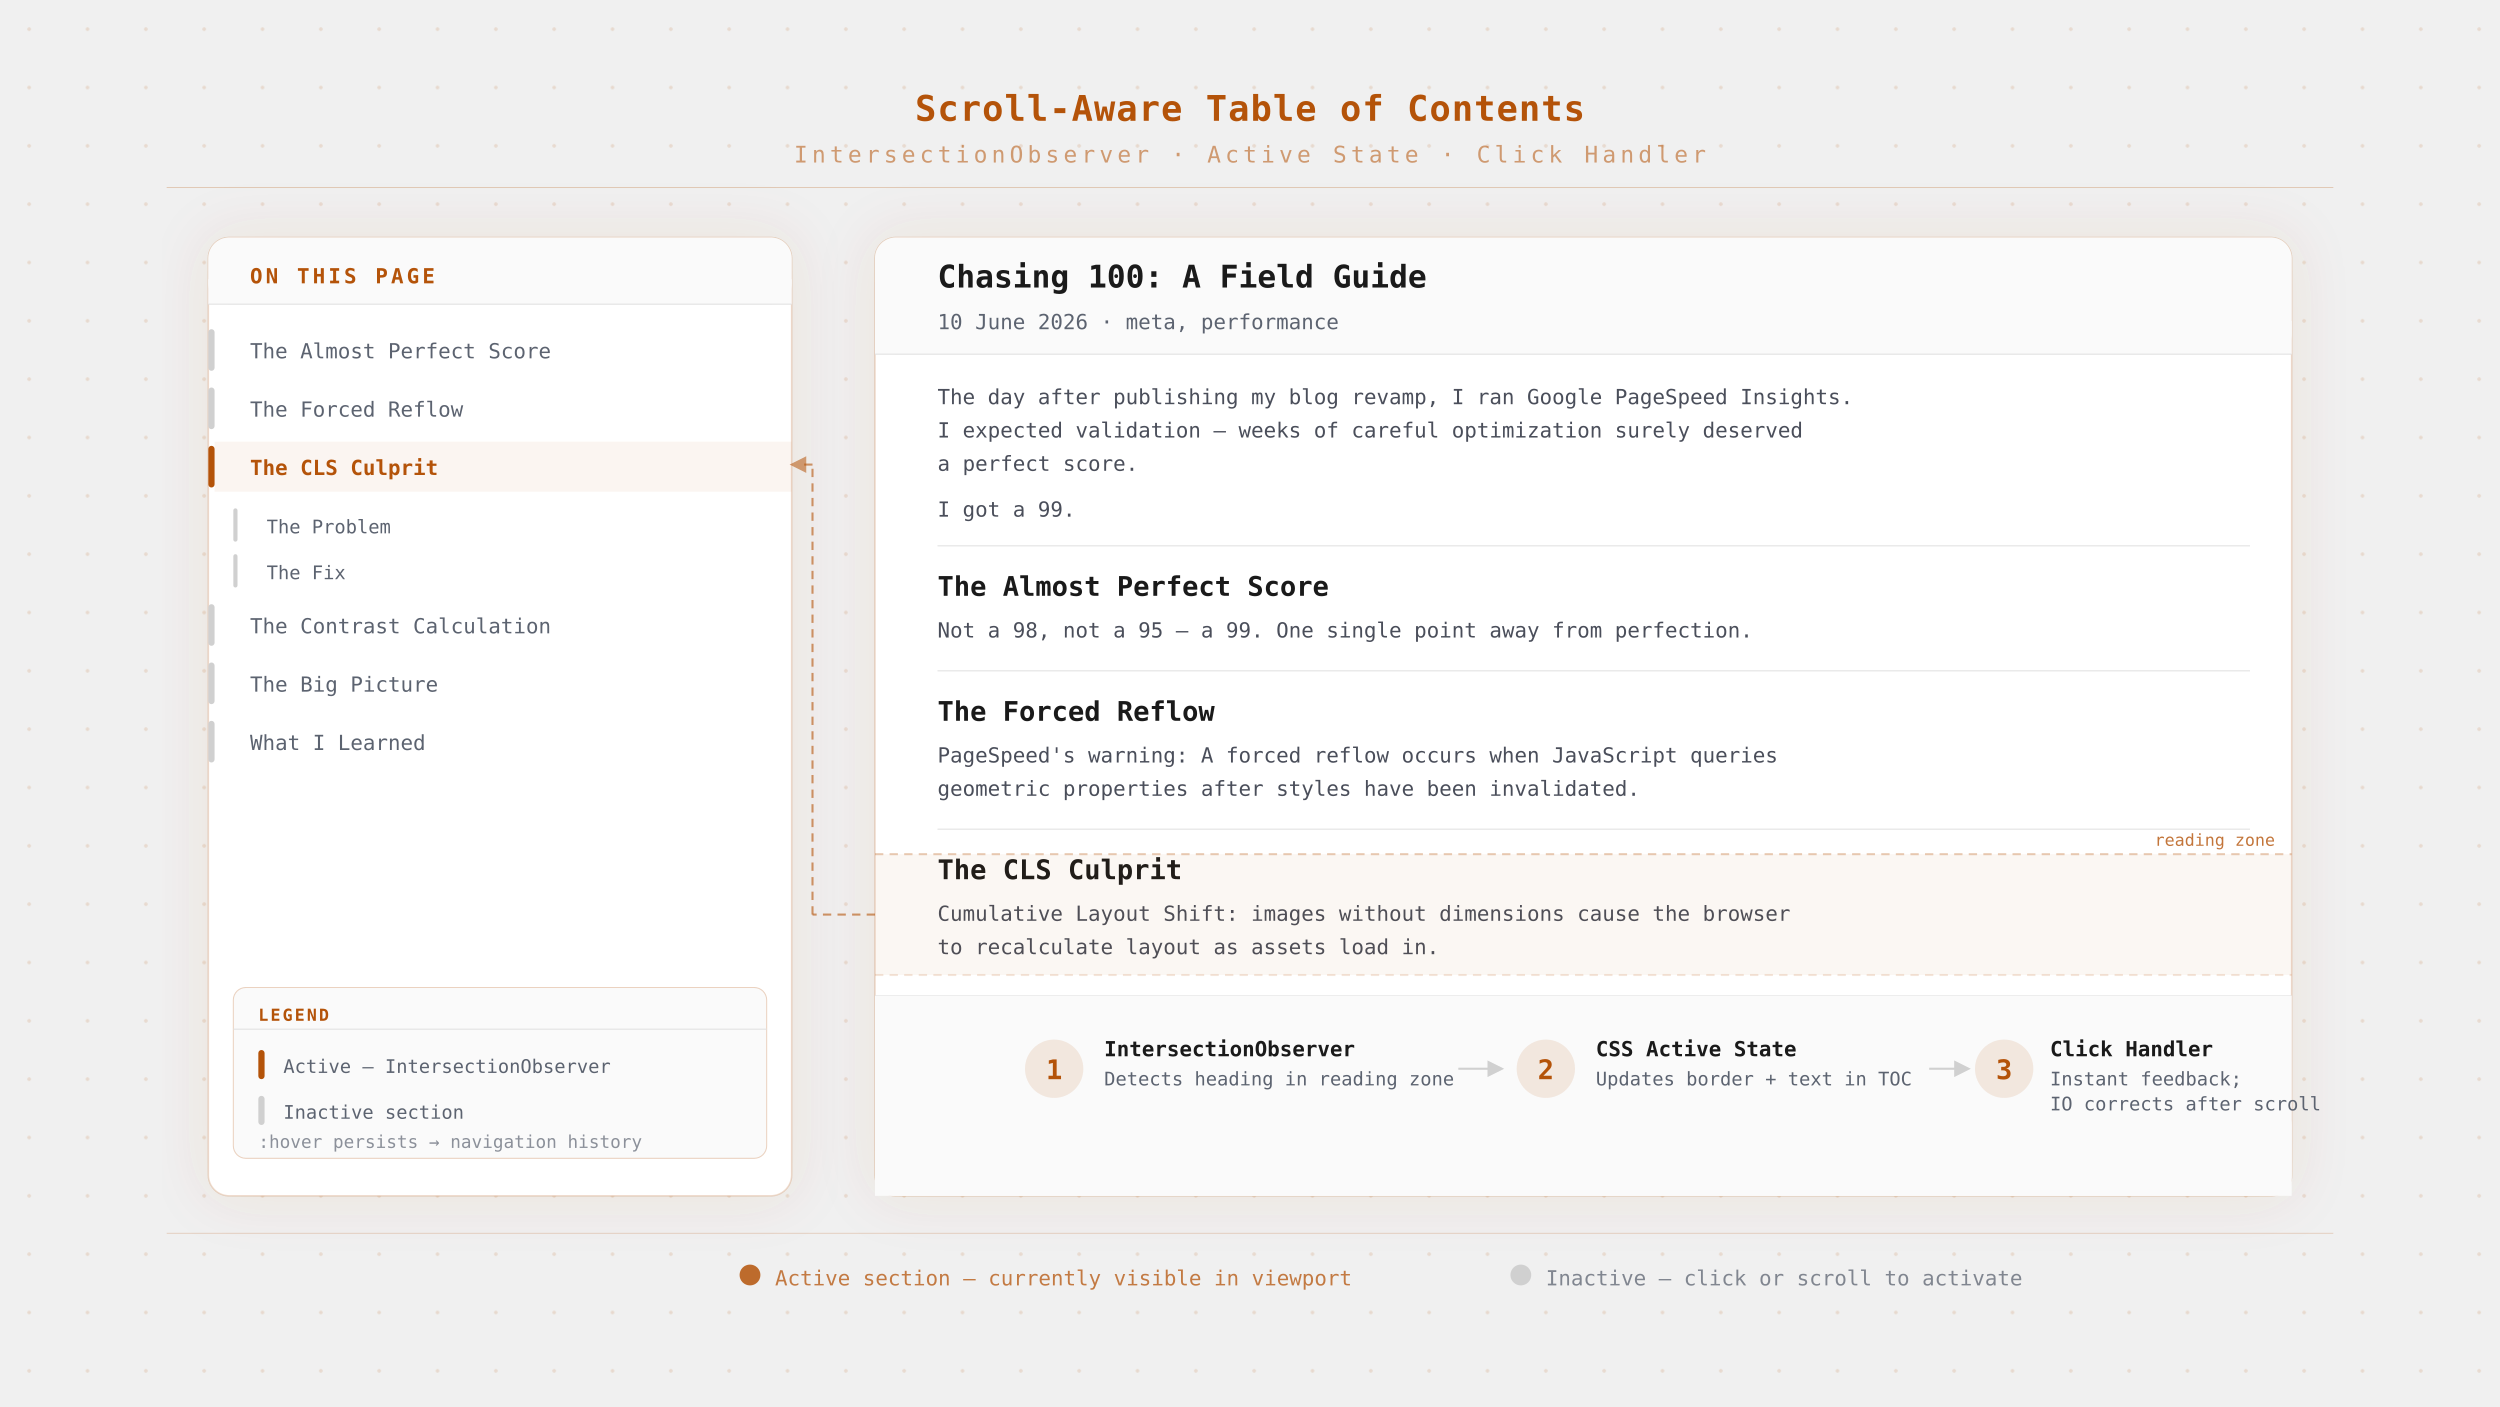
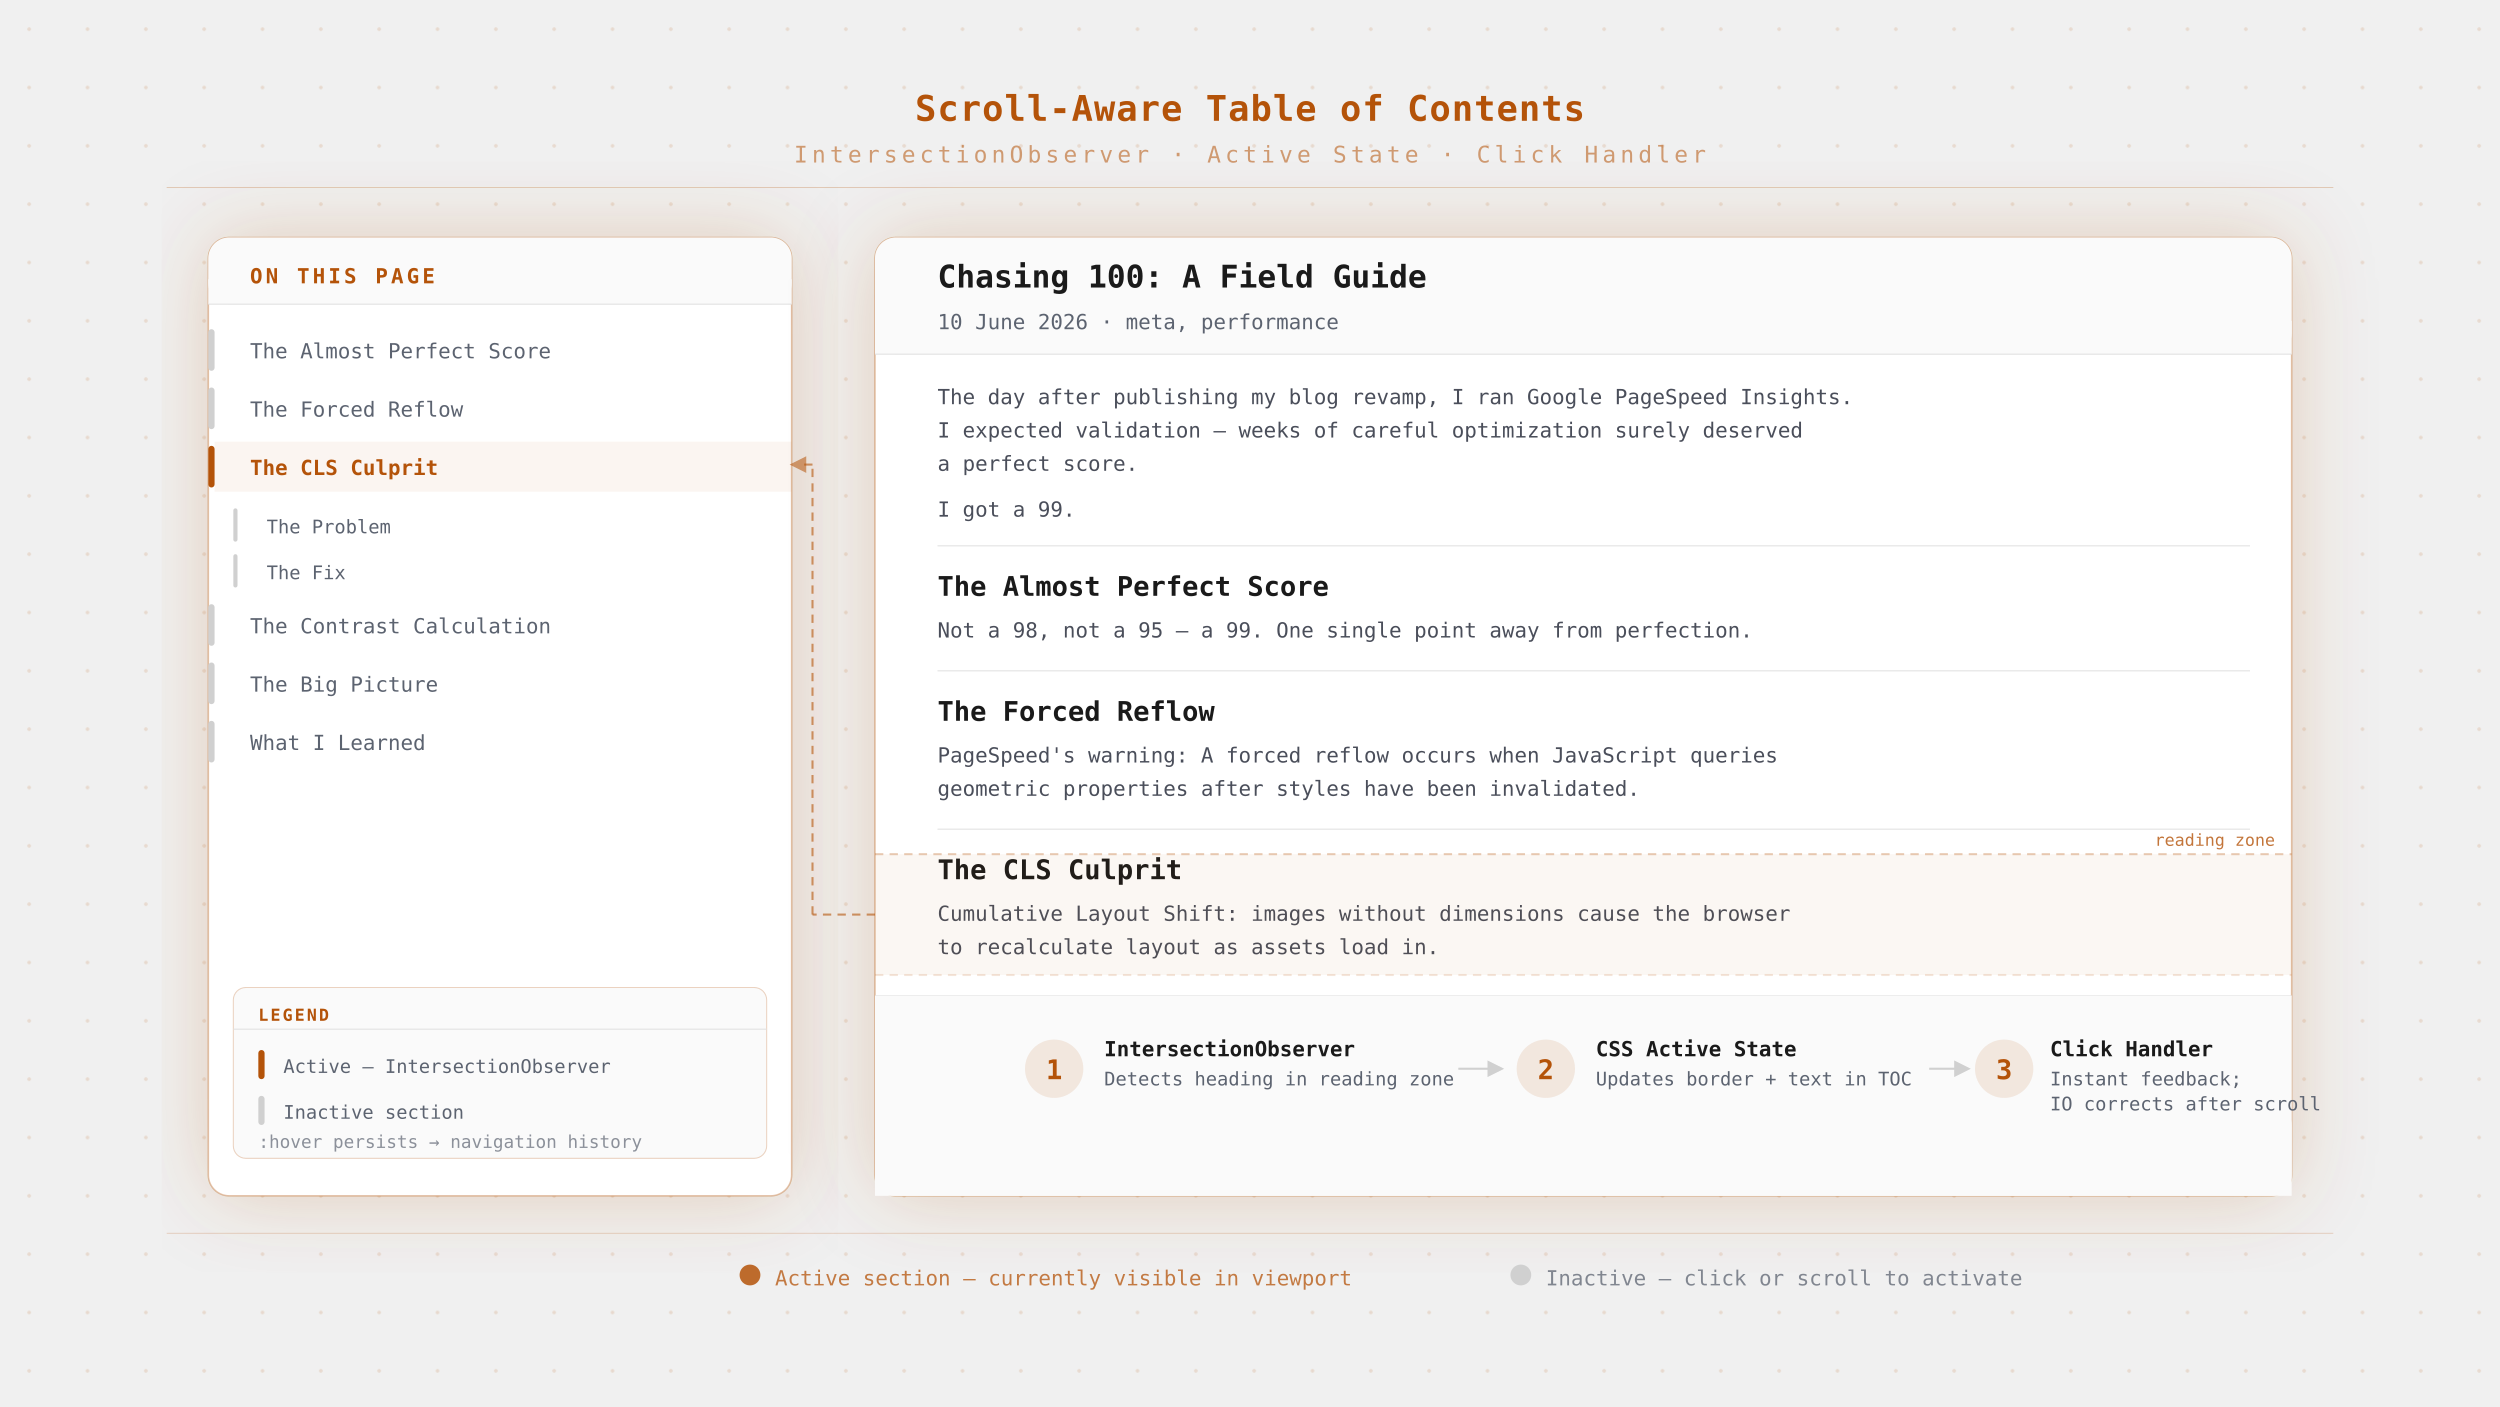
<svg xmlns="http://www.w3.org/2000/svg" width="1200" height="675" viewBox="0 0 1200 675" fill="none">
  <defs>
    <filter id="cardShadow" x="-8%" y="-8%" width="116%" height="116%">
      <feDropShadow dx="0" dy="2" stdDeviation="6" flood-color="#000000" flood-opacity="0.18" />
-       <feDropShadow dx="0" dy="0" stdDeviation="14" flood-color="#B45309" flood-opacity="0.10" />
+       <feDropShadow dx="0" dy="0" stdDeviation="20" flood-color="#B45309" flood-opacity="0.22" />
    </filter>
    <pattern id="dotgrid" x="0" y="0" width="28" height="28" patternUnits="userSpaceOnUse">
      <circle cx="14" cy="14" r="0.9" fill="#B45309" opacity="0.14" />
    </pattern>
  </defs>
  <rect width="1200" height="675" fill="url(#dotgrid)" />
  <g transform="translate(0,14)">
    <text x="600" y="44" text-anchor="middle" font-family="ui-monospace,monospace" font-size="17" font-weight="700" fill="#B45309" letter-spacing="0.5">Scroll-Aware Table of Contents</text>
    <text x="600" y="64" text-anchor="middle" font-family="ui-monospace,monospace" font-size="11" fill="#B45309" opacity="0.55" letter-spacing="2">IntersectionObserver  ·  Active State  ·  Click Handler</text>
    <line x1="80" y1="76" x2="1120" y2="76" stroke="#B45309" stroke-width="0.5" opacity="0.25" />
-     <rect x="100" y="100" width="280" height="460" rx="10" fill="#ffffff" stroke="#B45309" stroke-width="0.75" stroke-opacity="0.2" filter="url(#cardShadow)" />
+     <rect x="100" y="100" width="280" height="460" rx="10" fill="#ffffff" stroke="#B45309" stroke-width="0.75" stroke-opacity="0.35" filter="url(#cardShadow)" />
    <rect x="100" y="100" width="280" height="32" rx="10" fill="#fafafa" />
    <rect x="100" y="120" width="280" height="12" fill="#fafafa" />
    <text x="120" y="122" font-family="ui-monospace,monospace" font-size="10" fill="#B45309" font-weight="600" letter-spacing="1.5">ON THIS PAGE</text>
    <line x1="100" y1="132" x2="380" y2="132" stroke="#e0e0e0" stroke-width="0.5" />
    <rect x="100" y="144" width="3" height="20" rx="1.5" fill="#d0d0d0" />
    <text x="120" y="158" font-family="ui-monospace,monospace" font-size="10" fill="#5c6370">The Almost Perfect Score</text>
    <rect x="100" y="172" width="3" height="20" rx="1.5" fill="#d0d0d0" />
    <text x="120" y="186" font-family="ui-monospace,monospace" font-size="10" fill="#5c6370">The Forced Reflow</text>
    <rect x="100" y="200" width="3" height="20" rx="1.5" fill="#B45309" />
    <rect x="103" y="198" width="277" height="24" fill="#B45309" opacity="0.06" />
    <text x="120" y="214" font-family="ui-monospace,monospace" font-size="10" fill="#B45309" font-weight="600">The CLS Culprit</text>
    <rect x="112" y="230" width="2" height="16" rx="1" fill="#d0d0d0" />
    <text x="128" y="242" font-family="ui-monospace,monospace" font-size="9" fill="#5c6370">The Problem</text>
    <rect x="112" y="252" width="2" height="16" rx="1" fill="#d0d0d0" />
    <text x="128" y="264" font-family="ui-monospace,monospace" font-size="9" fill="#5c6370">The Fix</text>
    <rect x="100" y="276" width="3" height="20" rx="1.5" fill="#d0d0d0" />
    <text x="120" y="290" font-family="ui-monospace,monospace" font-size="10" fill="#5c6370">The Contrast Calculation</text>
    <rect x="100" y="304" width="3" height="20" rx="1.5" fill="#d0d0d0" />
    <text x="120" y="318" font-family="ui-monospace,monospace" font-size="10" fill="#5c6370">The Big Picture</text>
    <rect x="100" y="332" width="3" height="20" rx="1.5" fill="#d0d0d0" />
    <text x="120" y="346" font-family="ui-monospace,monospace" font-size="10" fill="#5c6370">What I Learned</text>
    <rect x="112" y="460" width="256" height="82" rx="6" fill="#fafafa" stroke="#B45309" stroke-width="0.5" stroke-opacity="0.25" />
    <text x="124" y="476" font-family="ui-monospace,monospace" font-size="8" fill="#B45309" font-weight="600" letter-spacing="1">LEGEND</text>
    <line x1="112" y1="480" x2="368" y2="480" stroke="#e0e0e0" stroke-width="0.5" />
    <rect x="124" y="490" width="3" height="14" rx="1.5" fill="#B45309" />
    <text x="136" y="501" font-family="ui-monospace,monospace" font-size="9" fill="#5c6370">Active — IntersectionObserver</text>
    <rect x="124" y="512" width="3" height="14" rx="1.5" fill="#d0d0d0" />
    <text x="136" y="523" font-family="ui-monospace,monospace" font-size="9" fill="#5c6370">Inactive section</text>
    <text x="124" y="537" font-family="ui-monospace,monospace" font-size="8.5" fill="#5c6370" opacity="0.7">:hover persists → navigation history</text>
-     <rect x="420" y="100" width="680" height="460" rx="10" fill="#ffffff" stroke="#B45309" stroke-width="0.75" stroke-opacity="0.2" filter="url(#cardShadow)" />
+     <rect x="420" y="100" width="680" height="460" rx="10" fill="#ffffff" stroke="#B45309" stroke-width="0.75" stroke-opacity="0.35" filter="url(#cardShadow)" />
    <rect x="420" y="100" width="680" height="56" rx="10" fill="#fafafa" />
    <rect x="420" y="140" width="680" height="16" fill="#fafafa" />
    <text x="450" y="124" font-family="ui-monospace,monospace" font-size="15" fill="#1a1a1a" font-weight="700">Chasing 100: A Field Guide</text>
    <text x="450" y="144" font-family="ui-monospace,monospace" font-size="10" fill="#5c6370">10 June 2026  ·  meta, performance</text>
    <line x1="420" y1="156" x2="1100" y2="156" stroke="#e0e0e0" stroke-width="0.5" />
    <text x="450" y="180" font-family="ui-monospace,monospace" font-size="10" fill="#4a4e5a">The day after publishing my blog revamp, I ran Google PageSpeed Insights.</text>
    <text x="450" y="196" font-family="ui-monospace,monospace" font-size="10" fill="#4a4e5a">I expected validation — weeks of careful optimization surely deserved</text>
    <text x="450" y="212" font-family="ui-monospace,monospace" font-size="10" fill="#4a4e5a">a perfect score.</text>
    <text x="450" y="234" font-family="ui-monospace,monospace" font-size="10" fill="#4a4e5a">I got a 99.</text>
    <line x1="450" y1="248" x2="1080" y2="248" stroke="#e0e0e0" stroke-width="0.5" />
    <text x="450" y="272" font-family="ui-monospace,monospace" font-size="13" fill="#1a1a1a" font-weight="700">The Almost Perfect Score</text>
    <text x="450" y="292" font-family="ui-monospace,monospace" font-size="10" fill="#4a4e5a">Not a 98, not a 95 — a 99. One single point away from perfection.</text>
    <line x1="450" y1="308" x2="1080" y2="308" stroke="#e0e0e0" stroke-width="0.5" />
    <text x="450" y="332" font-family="ui-monospace,monospace" font-size="13" fill="#1a1a1a" font-weight="700">The Forced Reflow</text>
    <text x="450" y="352" font-family="ui-monospace,monospace" font-size="10" fill="#4a4e5a">PageSpeed's warning: A forced reflow occurs when JavaScript queries</text>
    <text x="450" y="368" font-family="ui-monospace,monospace" font-size="10" fill="#4a4e5a">geometric properties after styles have been invalidated.</text>
    <line x1="450" y1="384" x2="1080" y2="384" stroke="#e0e0e0" stroke-width="0.5" />
    <text x="450" y="408" font-family="ui-monospace,monospace" font-size="13" fill="#1a1a1a" font-weight="700">The CLS Culprit</text>
    <text x="450" y="428" font-family="ui-monospace,monospace" font-size="10" fill="#4a4e5a">Cumulative Layout Shift: images without dimensions cause the browser</text>
    <text x="450" y="444" font-family="ui-monospace,monospace" font-size="10" fill="#4a4e5a">to recalculate layout as assets load in.</text>
    <rect x="420" y="396" width="680" height="58" fill="#B45309" opacity="0.05" />
    <line x1="420" y1="396" x2="1100" y2="396" stroke="#B45309" stroke-width="1" opacity="0.3" stroke-dasharray="4 3" />
    <line x1="420" y1="454" x2="1100" y2="454" stroke="#B45309" stroke-width="1" opacity="0.15" stroke-dasharray="4 3" />
    <text x="1092" y="392" text-anchor="end" font-family="ui-monospace,monospace" font-size="8" fill="#B45309" opacity="0.8">reading zone</text>
    <line x1="420" y1="425" x2="390" y2="425" stroke="#B45309" stroke-width="1" stroke-dasharray="4 3" opacity="0.6" />
    <line x1="390" y1="425" x2="390" y2="209" stroke="#B45309" stroke-width="1" stroke-dasharray="4 3" opacity="0.6" />
    <line x1="390" y1="209" x2="383" y2="209" stroke="#B45309" stroke-width="1" stroke-dasharray="4 3" opacity="0.6" />
    <polygon points="387,205 379,209 387,213" fill="#B45309" opacity="0.55" />
    <line x1="420" y1="464" x2="1100" y2="464" stroke="#e0e0e0" stroke-width="0.5" />
    <rect x="420" y="464" width="680" height="96" rx="0" fill="#fafafa" />
    <rect x="420" y="516" width="680" height="44" rx="10" fill="#fafafa" />
    <circle cx="506" cy="499" r="14" fill="#B45309" opacity="0.12" />
    <text x="506" y="504" text-anchor="middle" font-family="ui-monospace,monospace" font-size="13" fill="#B45309" font-weight="700">1</text>
    <text x="530" y="493" font-family="ui-monospace,monospace" font-size="10" fill="#1a1a1a" font-weight="600">IntersectionObserver</text>
    <text x="530" y="507" font-family="ui-monospace,monospace" font-size="9" fill="#5c6370">Detects heading in reading zone</text>
    <line x1="700" y1="499" x2="718" y2="499" stroke="#d0d0d0" stroke-width="1" />
    <polygon points="714,495 722,499 714,503" fill="#d0d0d0" />
    <circle cx="742" cy="499" r="14" fill="#B45309" opacity="0.12" />
    <text x="742" y="504" text-anchor="middle" font-family="ui-monospace,monospace" font-size="13" fill="#B45309" font-weight="700">2</text>
    <text x="766" y="493" font-family="ui-monospace,monospace" font-size="10" fill="#1a1a1a" font-weight="600">CSS Active State</text>
    <text x="766" y="507" font-family="ui-monospace,monospace" font-size="9" fill="#5c6370">Updates border + text in TOC</text>
    <line x1="926" y1="499" x2="942" y2="499" stroke="#d0d0d0" stroke-width="1" />
    <polygon points="938,495 946,499 938,503" fill="#d0d0d0" />
    <circle cx="962" cy="499" r="14" fill="#B45309" opacity="0.12" />
    <text x="962" y="504" text-anchor="middle" font-family="ui-monospace,monospace" font-size="13" fill="#B45309" font-weight="700">3</text>
    <text x="984" y="493" font-family="ui-monospace,monospace" font-size="10" fill="#1a1a1a" font-weight="600">Click Handler</text>
    <text x="984" y="507" font-family="ui-monospace,monospace" font-size="9" fill="#5c6370">Instant feedback;</text>
    <text x="984" y="519" font-family="ui-monospace,monospace" font-size="9" fill="#5c6370">IO corrects after scroll</text>
    <line x1="80" y1="578" x2="1120" y2="578" stroke="#B45309" stroke-width="0.5" opacity="0.2" />
    <circle cx="360" cy="598" r="5" fill="#B45309" opacity="0.85" />
    <text x="372" y="603" font-family="ui-monospace,monospace" font-size="10" fill="#B45309" opacity="0.75">Active section — currently visible in viewport</text>
    <circle cx="730" cy="598" r="5" fill="#d0d0d0" />
    <text x="742" y="603" font-family="ui-monospace,monospace" font-size="10" fill="#5c6370" opacity="0.75">Inactive — click or scroll to activate</text>
  </g>
</svg>
